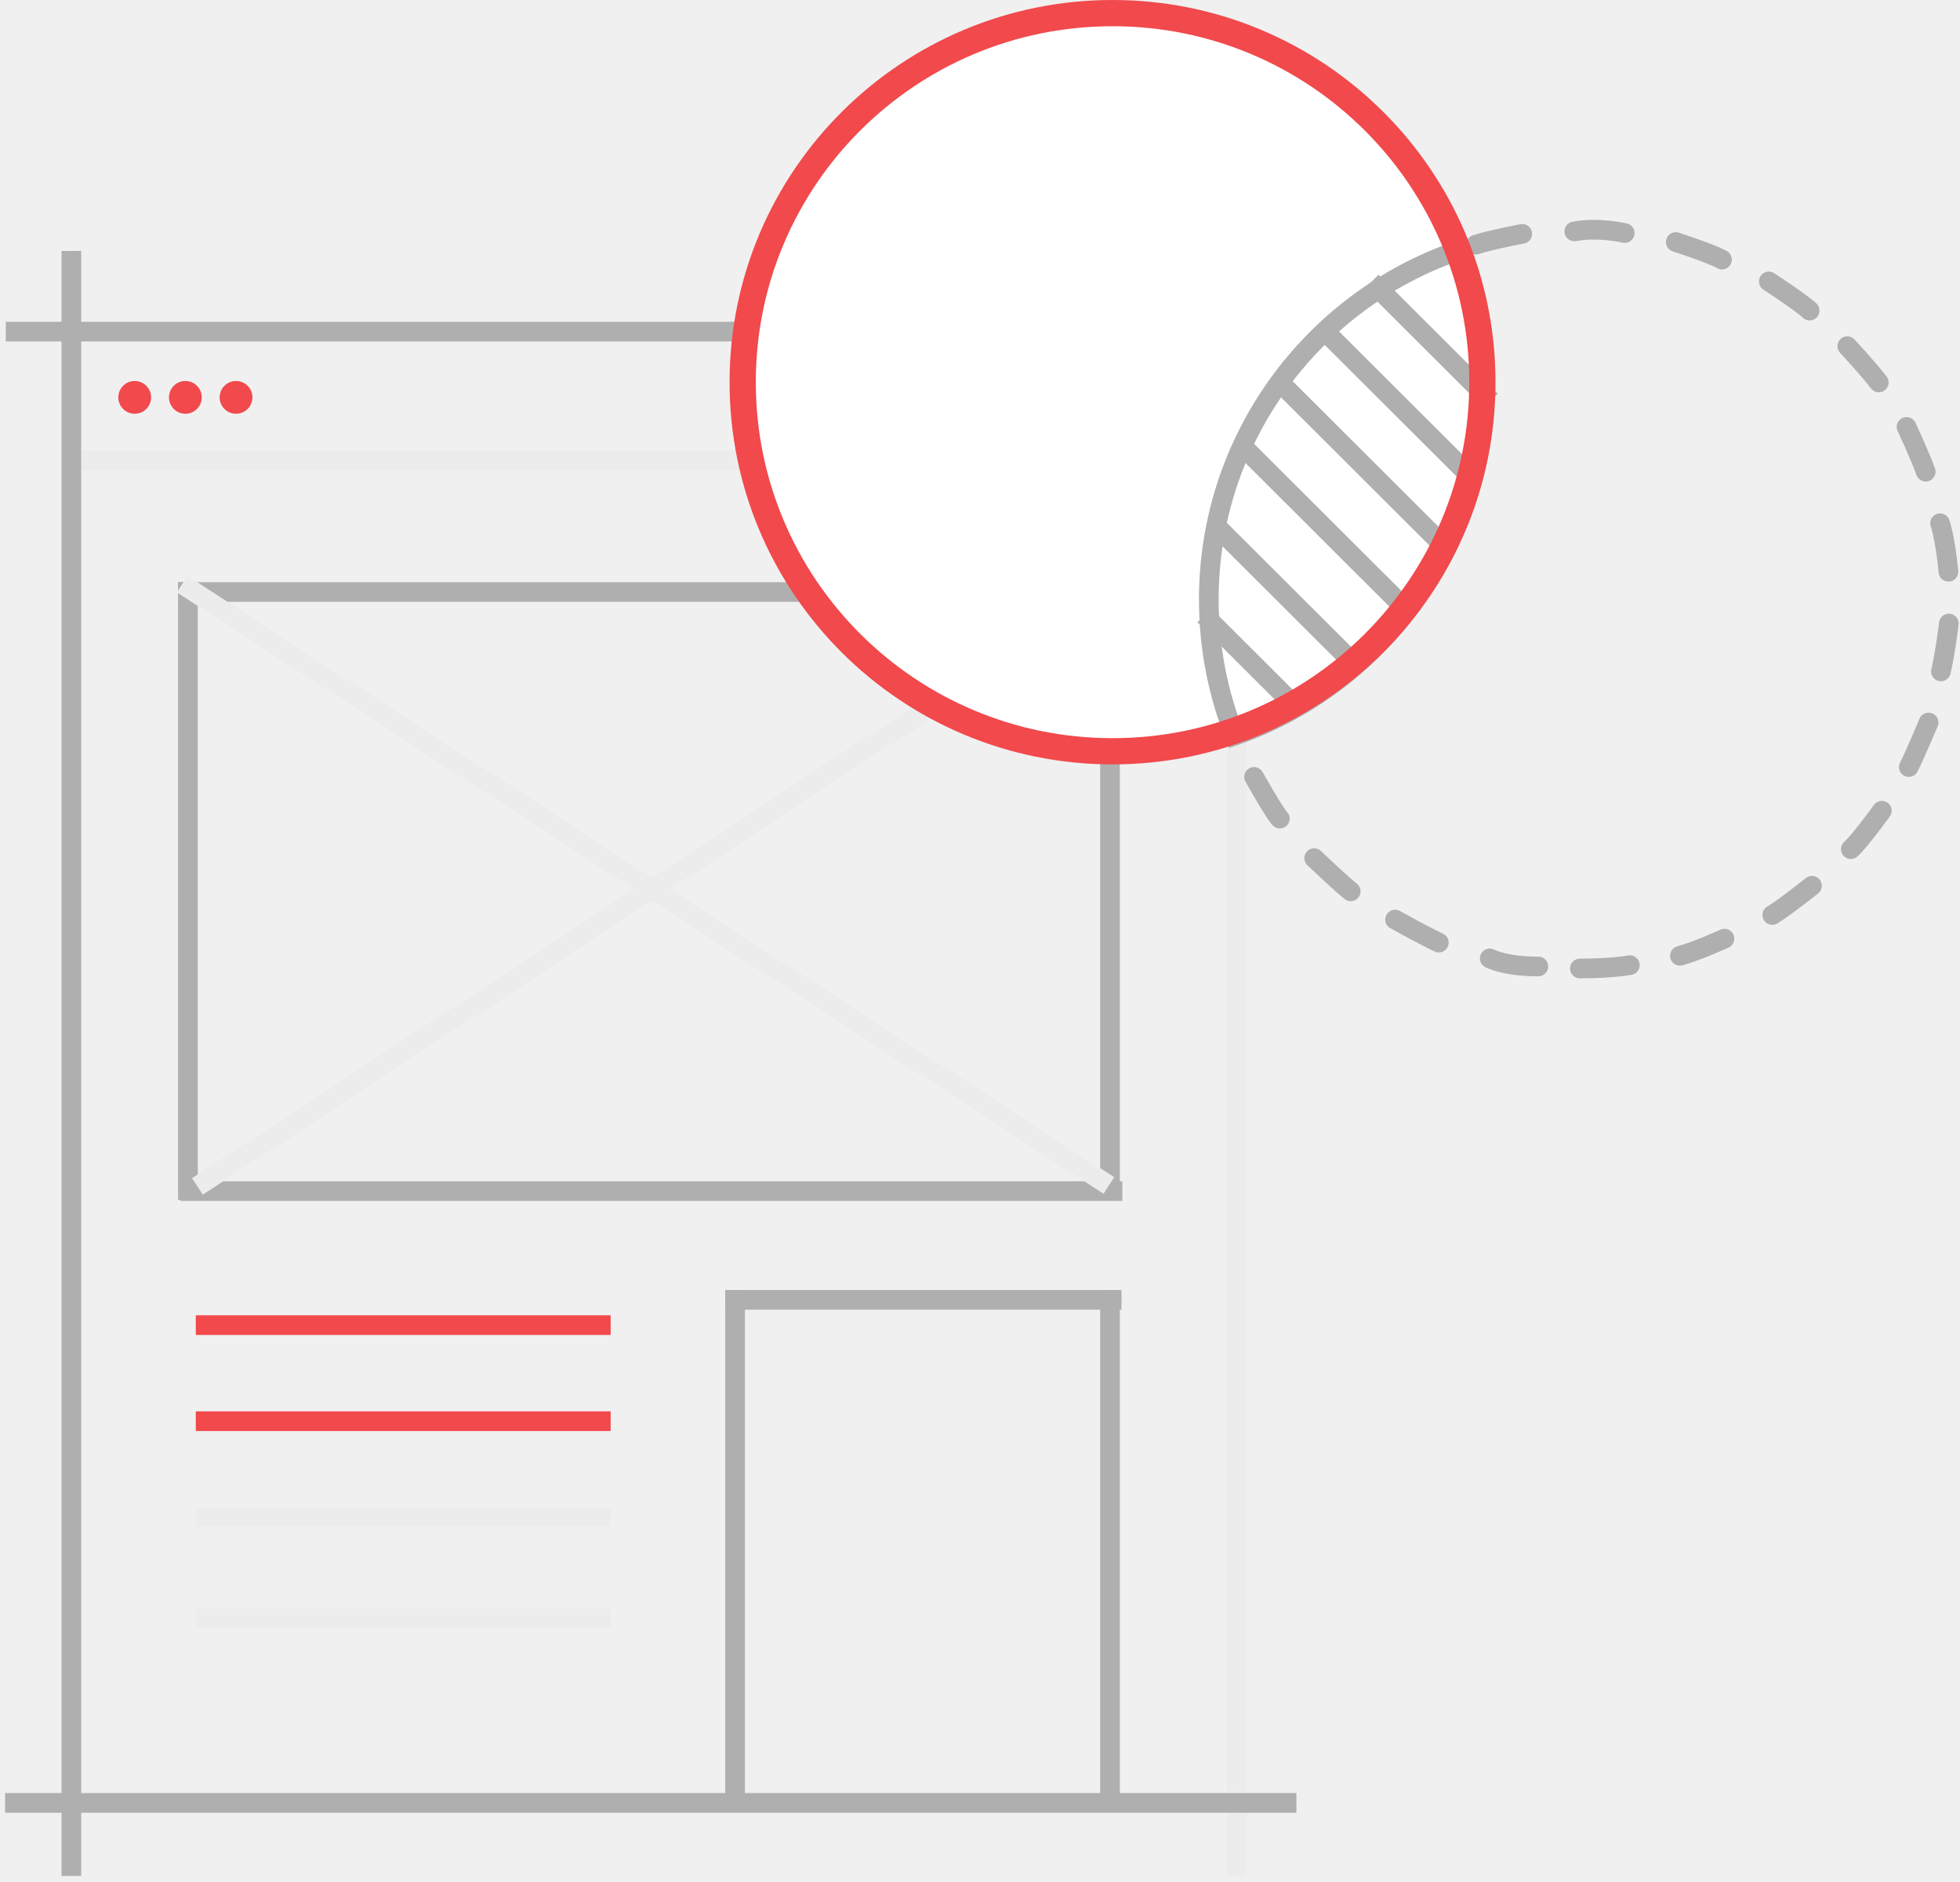
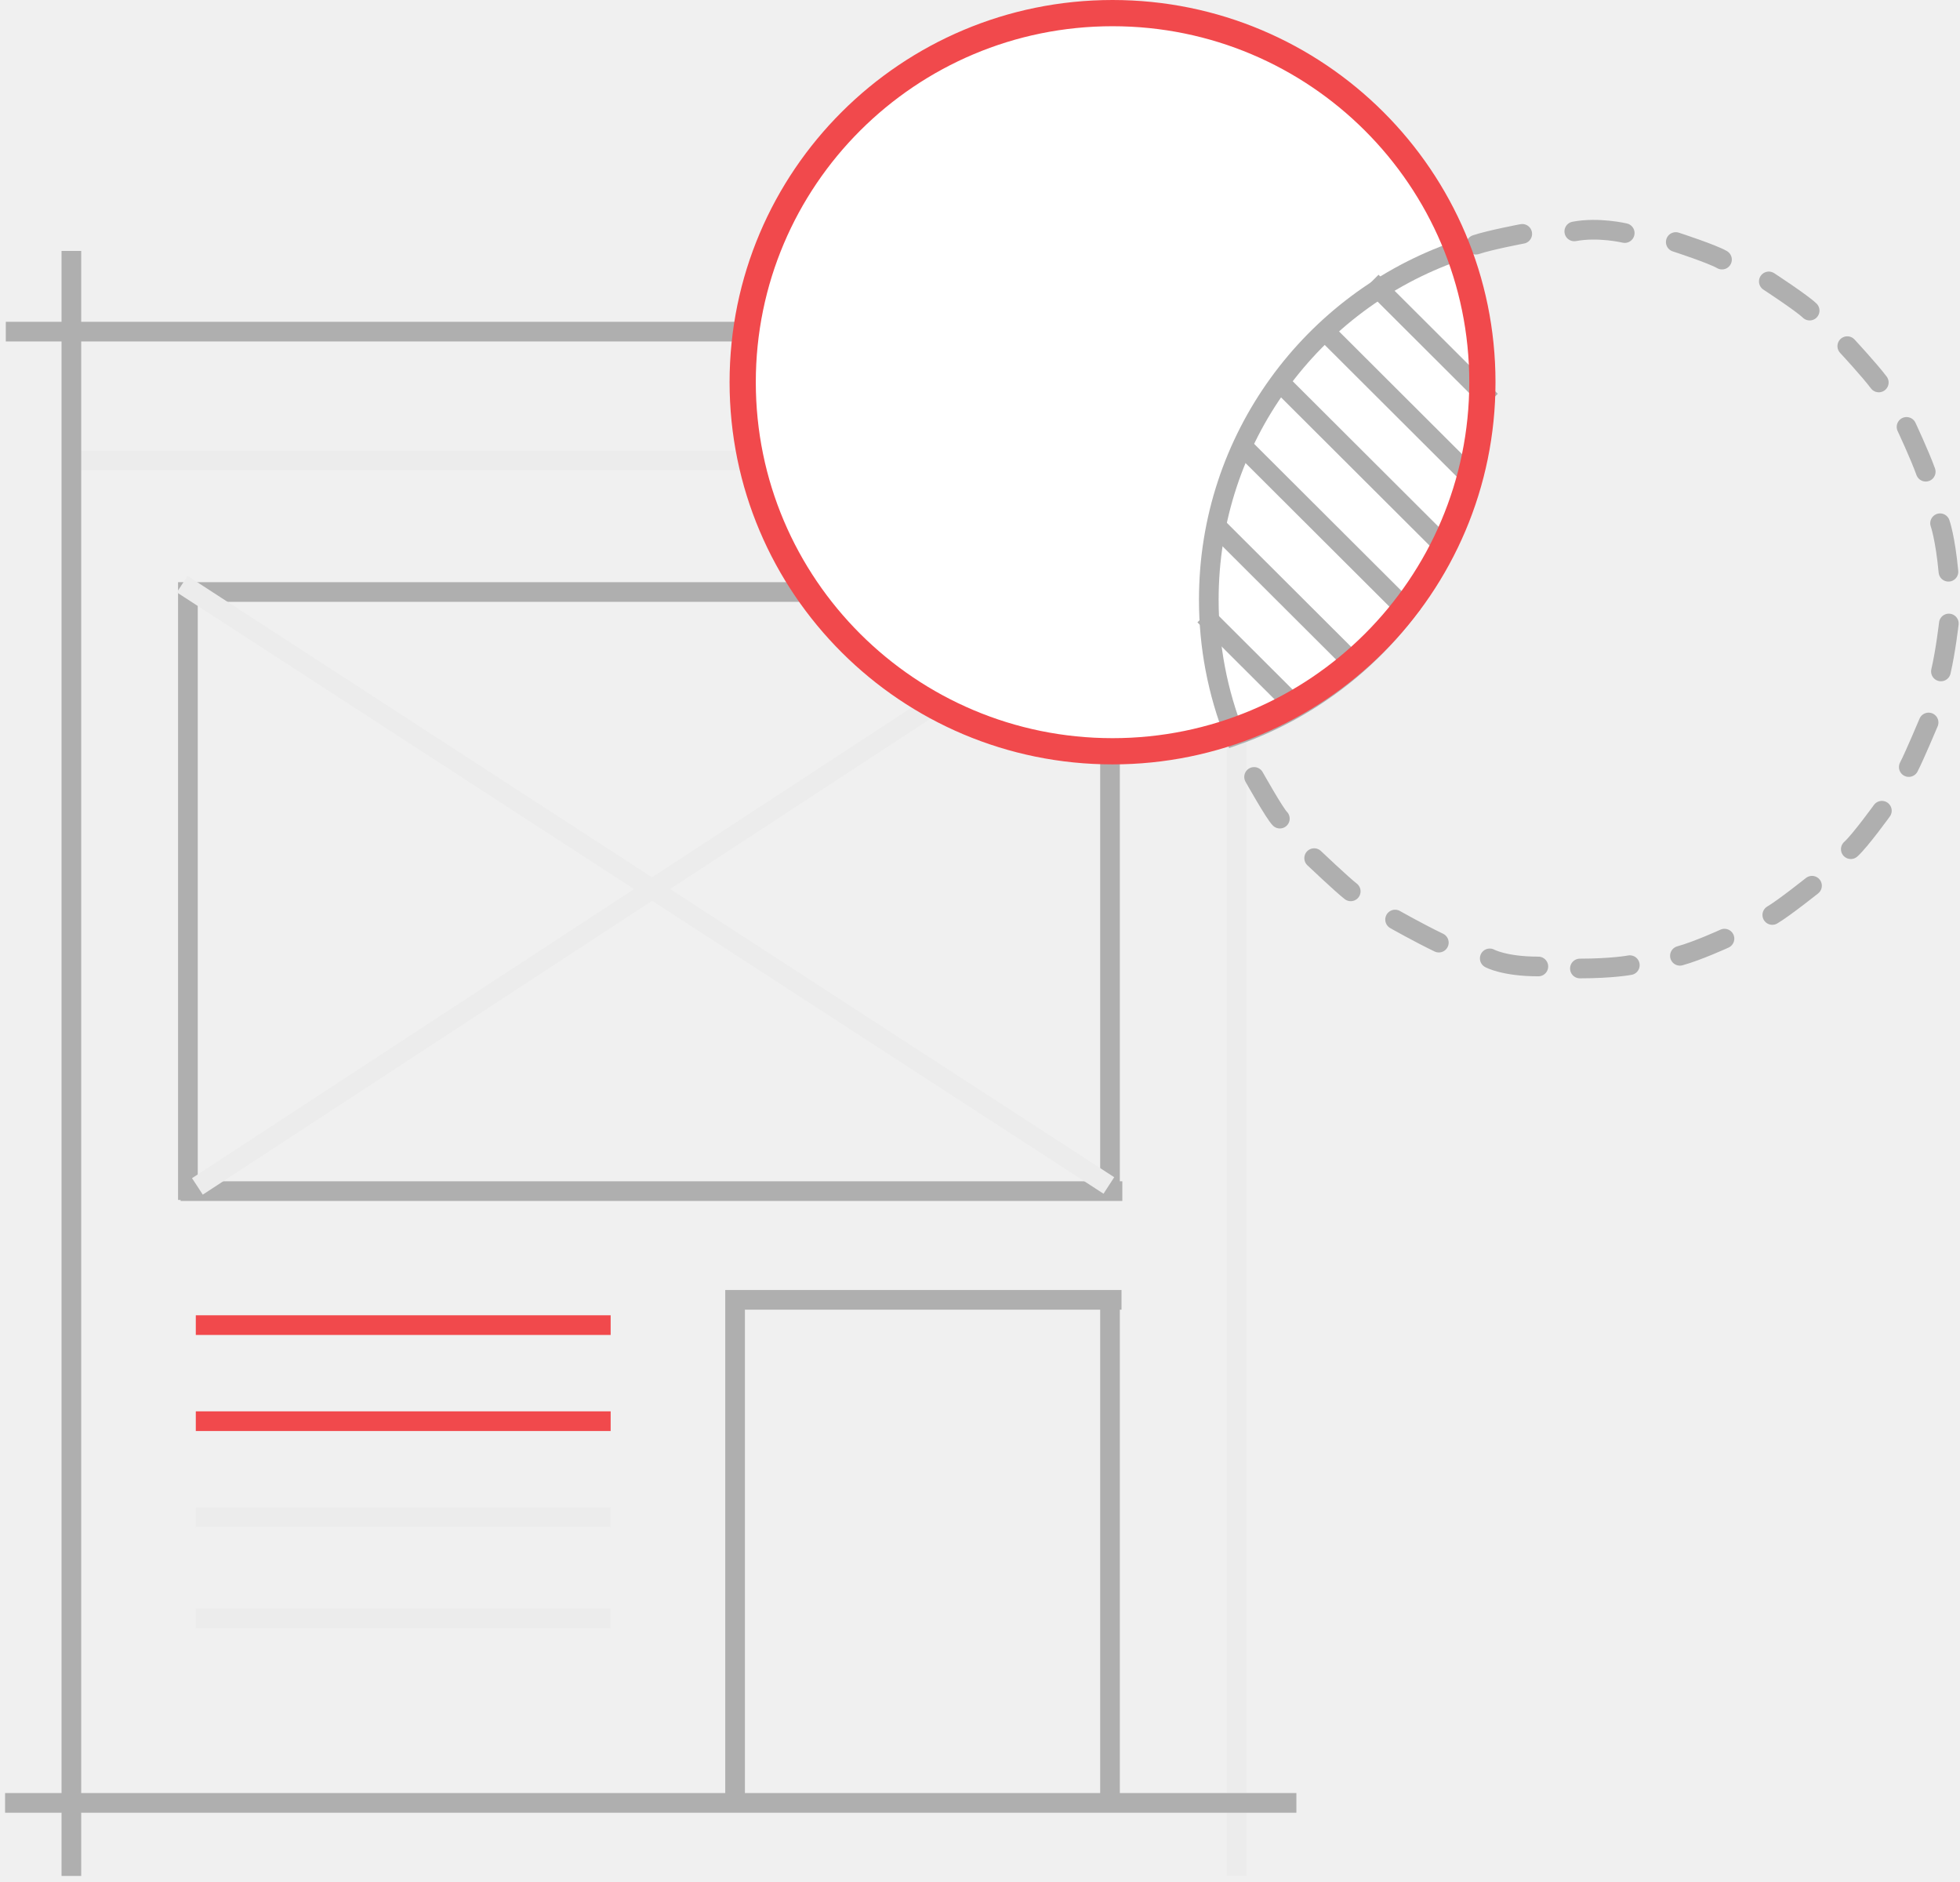
- <svg xmlns="http://www.w3.org/2000/svg" width="299px" height="287px" viewBox="0 0 299 287" version="1.1">
-   <defs />
-   <g id="Homepage" stroke="none" stroke-width="1" fill="none" fill-rule="evenodd">
-     <g transform="translate(-187, -4754)" id="Service">
-       <g transform="translate(189, 4511)">
-         <g id="UI/UX" transform="translate(0, 245)">
-           <g id="Group-21">
-             <g id="Group-20">
-               <g id="Group-18">
-                 <path d="M89.656,200.105 L29.37,200.105" id="Line" stroke="#F1494C" stroke-width="3" stroke-linecap="square" />
-                 <path d="M89.656,214.756 L29.37,214.756" id="Line" stroke="#F1494C" stroke-width="3" stroke-linecap="square" />
-                 <path d="M89.656,229.407 L29.37,229.407" id="Line" stroke="#ECECEC" stroke-width="3" stroke-linecap="square" />
-                 <path d="M89.656,244.83 L29.37,244.83" id="Line" stroke="#ECECEC" stroke-width="3" stroke-linecap="square" />
-                 <path d="M26.665,88.293 L167.324,88.293" id="Line" stroke="#afafaf" stroke-width="3" stroke-linecap="square" />
-                 <path d="M27.051,179.67 L167.711,179.67" id="Line" stroke="#afafaf" stroke-width="3" stroke-linecap="square" />
-                 <path d="M26.665,88.293 L26.665,179.513" id="Line" stroke="#afafaf" stroke-width="3" stroke-linecap="square" />
-                 <path d="M167.332,88.293 L167.332,179.513" id="Line" stroke="#afafaf" stroke-width="3" stroke-linecap="square" />
-                 <path d="M110.138,196.249 L110.138,272.188" id="Line" stroke="#afafaf" stroke-width="3" stroke-linecap="square" />
-                 <path d="M167.332,196.249 L167.332,272.188" id="Line" stroke="#afafaf" stroke-width="3" stroke-linecap="square" />
-                 <path d="M110.138,196.249 L167.588,196.249" id="Line" stroke="#afafaf" stroke-width="3" stroke-linecap="square" />
-                 <path d="M27.051,87.907 L165.901,177.989" id="Line" stroke="#ECECEC" stroke-width="3" stroke-linecap="square" />
-                 <path d="M29.37,88.678 L166.173,178.128" id="Line" stroke="#ECECEC" stroke-width="3" stroke-linecap="square" transform="translate(97.77147, 133.4033) scale(-1, 1) translate(-97.77147, -133.4033) " />
-                 <path d="M9.661,68.244 L175.512,68.244" id="Line" stroke="#ECECEC" stroke-width="3" stroke-linecap="square" />
-                 <path d="M0.386,48.58 L197.081,48.58" id="Line" stroke="#afafaf" stroke-width="3" stroke-linecap="square" />
-                 <path d="M8.888,282.614 L8.888,37.772" id="Line" stroke="#afafaf" stroke-width="3" stroke-linecap="square" />
-                 <path d="M186.655,282.614 L186.655,38.049" id="Line" stroke="#ECECEC" stroke-width="3" stroke-linecap="square" />
-                 <path d="M0.275,272.975 L194.264,272.975" id="Line" stroke="#afafaf" stroke-width="3" stroke-linecap="square" />
-                 <ellipse id="Oval-17" fill="#FFFFFF" cx="167.719" cy="56.292" rx="56.421" ry="56.292" />
-               </g>
-             </g>
-             <g id="Group-7" transform="translate(17.77663, 0)">
-               <path d="M0.773,58.605 L0.773,58.605" id="Line" stroke="#F1494C" stroke-width="5" stroke-linecap="round" />
-               <path d="M8.502,58.605 L8.502,58.605" id="Line" stroke="#F1494C" stroke-width="5" stroke-linecap="round" />
-               <path d="M16.231,58.605 L16.231,58.605" id="Line" stroke="#F1494C" stroke-width="5" stroke-linecap="round" />
-               <path d="M250.056,40.922 C250.056,40.922 255.09,44.207 256.288,45.373" id="Path-1208" stroke="#afafaf" stroke-width="3" stroke-linecap="round" />
-               <path d="M262.028,50.794 C262.028,50.794 265.431,54.461 266.835,56.333" id="Path-1209" stroke="#afafaf" stroke-width="3" stroke-linecap="round" />
-               <path d="M271.068,63.109 C271.068,63.109 273.062,67.356 273.995,69.944" id="Path-1210" stroke="#afafaf" stroke-width="3" stroke-linecap="round" />
-               <path d="M276.182,77.806 C276.182,77.806 276.969,79.984 277.461,85.202" id="Path-1211" stroke="#afafaf" stroke-width="3" stroke-linecap="round" />
-               <path d="M277.519,93.095 C277.519,93.095 277.04,97.267 276.313,100.404" id="Path-1212" stroke="#afafaf" stroke-width="3" stroke-linecap="round" />
-               <path d="M274.433,108.192 C274.433,108.192 272.237,113.416 271.409,114.989" id="Path-1213" stroke="#afafaf" stroke-width="3" stroke-linecap="round" />
-               <path d="M267.304,121.652 C267.304,121.652 264.007,126.217 262.565,127.517" id="Path-1214" stroke="#afafaf" stroke-width="3" stroke-linecap="round" />
-               <path d="M256.647,133.09 C256.647,133.09 252.264,136.577 250.587,137.55" id="Path-1215" stroke="#afafaf" stroke-width="3" stroke-linecap="round" />
-               <path d="M243.293,141.16 C243.293,141.16 239.18,143.044 236.496,143.778" id="Path-1216" stroke="#afafaf" stroke-width="3" stroke-linecap="round" />
-               <path d="M228.854,145.205 C228.854,145.205 226.18,145.713 221.238,145.713" id="Path-1217" stroke="#afafaf" stroke-width="3" stroke-linecap="round" />
-               <path d="M171.534,116.496 C171.534,116.496 174.7,122.127 175.466,122.857" id="Path-1218" stroke="#afafaf" stroke-width="3" stroke-linecap="round" />
-               <path d="M180.698,128.882 C180.698,128.882 184.984,132.948 186.279,133.947" id="Path-1219" stroke="#afafaf" stroke-width="3" stroke-linecap="round" />
-               <path d="M193.045,138.247 C193.045,138.247 196.591,140.26 199.719,141.767" id="Path-1220" stroke="#afafaf" stroke-width="3" stroke-linecap="round" />
-               <path d="M207.486,144.171 C207.486,144.171 209.695,145.405 214.9,145.405" id="Path-1221" stroke="#afafaf" stroke-width="3" stroke-linecap="round" />
-               <path d="M228.076,33.546 C228.076,33.546 224.071,32.597 220.383,33.293" id="Path-1222" stroke="#afafaf" stroke-width="3" stroke-linecap="round" />
-               <path d="M235.863,34.913 C235.863,34.913 241.47,36.738 242.915,37.594" id="Path-1208" stroke="#afafaf" stroke-width="3" stroke-linecap="round" />
-               <path d="M212.443,33.668 C212.443,33.668 207.45,34.612 205.377,35.317" id="Path-1223" stroke="#afafaf" stroke-width="3" stroke-linecap="round" />
-               <path d="M168.587,110.208 C190.586,102.526 206.363,81.633 206.363,57.063 C206.363,49.731 204.959,42.728 202.403,36.304 C180.405,43.986 164.627,64.88 164.627,89.45 C164.627,96.781 166.032,103.785 168.587,110.208 Z" id="Combined-Shape" stroke="#afafaf" stroke-width="3" />
-               <path d="M190.519,42.026 L206.593,58.063" id="Line" stroke="#afafaf" stroke-width="3" stroke-linecap="square" />
-               <path d="M191.292,42.797 L205.655,57.126" id="Line" stroke="#afafaf" stroke-width="3" stroke-linecap="square" />
-               <path d="M182.79,48.966 L204.445,70.571" id="Line" stroke="#afafaf" stroke-width="3" stroke-linecap="square" />
-               <path d="M175.834,56.677 L199.794,80.582" id="Line" stroke="#afafaf" stroke-width="3" stroke-linecap="square" />
-               <path d="M170.424,66.702 L194.773,90.995" id="Line" stroke="#afafaf" stroke-width="3" stroke-linecap="square" />
-               <path d="M166.942,79.421 L185.882,98.317" id="Line" stroke="#afafaf" stroke-width="3" stroke-linecap="square" />
-               <path d="M165.014,92.92 L177.049,104.928" id="Line" stroke="#afafaf" stroke-width="3" stroke-linecap="square" />
-               <ellipse id="Oval-17" stroke="#F1494C" stroke-width="4" cx="149.942" cy="56.292" rx="56.421" ry="56.292" />
-             </g>
-           </g>
-         </g>
-       </g>
+ <svg xmlns="http://www.w3.org/2000/svg" width="299" height="287">
+   <g fill="none" fill-rule="evenodd">
+     <g transform="translate(2 2)">
+       <path d="M89.656 200.105H29.37m60.286 14.651H29.37" stroke="#F1494C" stroke-width="3" stroke-linecap="square" />
+       <path d="M89.656 229.407H29.37m60.286 15.423H29.37" stroke="#ECECEC" stroke-width="3" stroke-linecap="square" />
+       <path d="M26.665 88.293h140.66M27.051 179.67h140.66M26.665 88.293v91.22m140.667-91.22v91.22m-57.194 16.737v75.938m57.194-75.938v75.938m-57.194-75.938h57.45" stroke="#afafaf" stroke-width="3" stroke-linecap="square" />
+       <path d="M27.051 87.907l138.85 90.082m.272-89.311L29.37 178.128M9.661 68.244h165.851" stroke="#ECECEC" stroke-width="3" stroke-linecap="square" />
+       <path d="M.386 48.58h196.695M8.888 282.614V37.772" stroke="#afafaf" stroke-width="3" stroke-linecap="square" />
+       <path d="M186.655 282.614V38.05" stroke="#ECECEC" stroke-width="3" stroke-linecap="square" />
+       <path d="M.275 272.975h193.989" stroke="#afafaf" stroke-width="3" stroke-linecap="square" />
+       <ellipse fill="#FFF" cx="167.719" cy="56.292" rx="56.421" ry="56.292" />
+     </g>
+     <g transform="translate(19.777 2)">
+       <path d="M250.056 40.922s5.034 3.285 6.232 4.451m5.74 5.421s3.403 3.667 4.807 5.539m4.233 6.776s1.994 4.247 2.927 6.835m2.187 7.862s.787 2.178 1.279 7.396m.059 7.893s-.48 4.172-1.207 7.31m-1.88 7.787s-2.196 5.224-3.024 6.797m-4.105 6.663s-3.297 4.565-4.74 5.865m-5.917 5.573s-4.383 3.487-6.06 4.46m-7.294 3.61s-4.113 1.884-6.797 2.618m-7.642 1.427s-2.674.508-7.616.508m-49.704-29.217s3.166 5.63 3.932 6.36m5.232 6.026s4.286 4.066 5.581 5.065m6.766 4.3s3.546 2.013 6.674 3.52m7.767 2.404s2.21 1.234 7.414 1.234m13.176-111.859s-4.005-.949-7.693-.253m15.48 1.62s5.607 1.825 7.052 2.68m-30.472-3.925s-4.993.944-7.066 1.649" stroke="#afafaf" stroke-width="3" stroke-linecap="round" />
+       <path d="M168.587 110.208c21.999-7.682 37.776-28.575 37.776-53.145a56.029 56.029 0 0 0-3.96-20.759c-21.998 7.682-37.776 28.576-37.776 53.146a56.029 56.029 0 0 0 3.96 20.758z" stroke="#afafaf" stroke-width="3" />
+       <path d="M190.52 42.026l16.073 16.037m-15.301-15.266l14.363 14.33m-22.865-8.161l21.655 21.605m-28.611-13.894l23.96 23.905m-29.37-13.88l24.35 24.293m-27.832-11.574l18.94 18.896m-20.868-5.397l12.035 12.008" stroke="#afafaf" stroke-width="3" stroke-linecap="square" />
+       <ellipse stroke="#F1494C" stroke-width="4" cx="149.942" cy="56.292" rx="56.421" ry="56.292" />
    </g>
  </g>
</svg>
